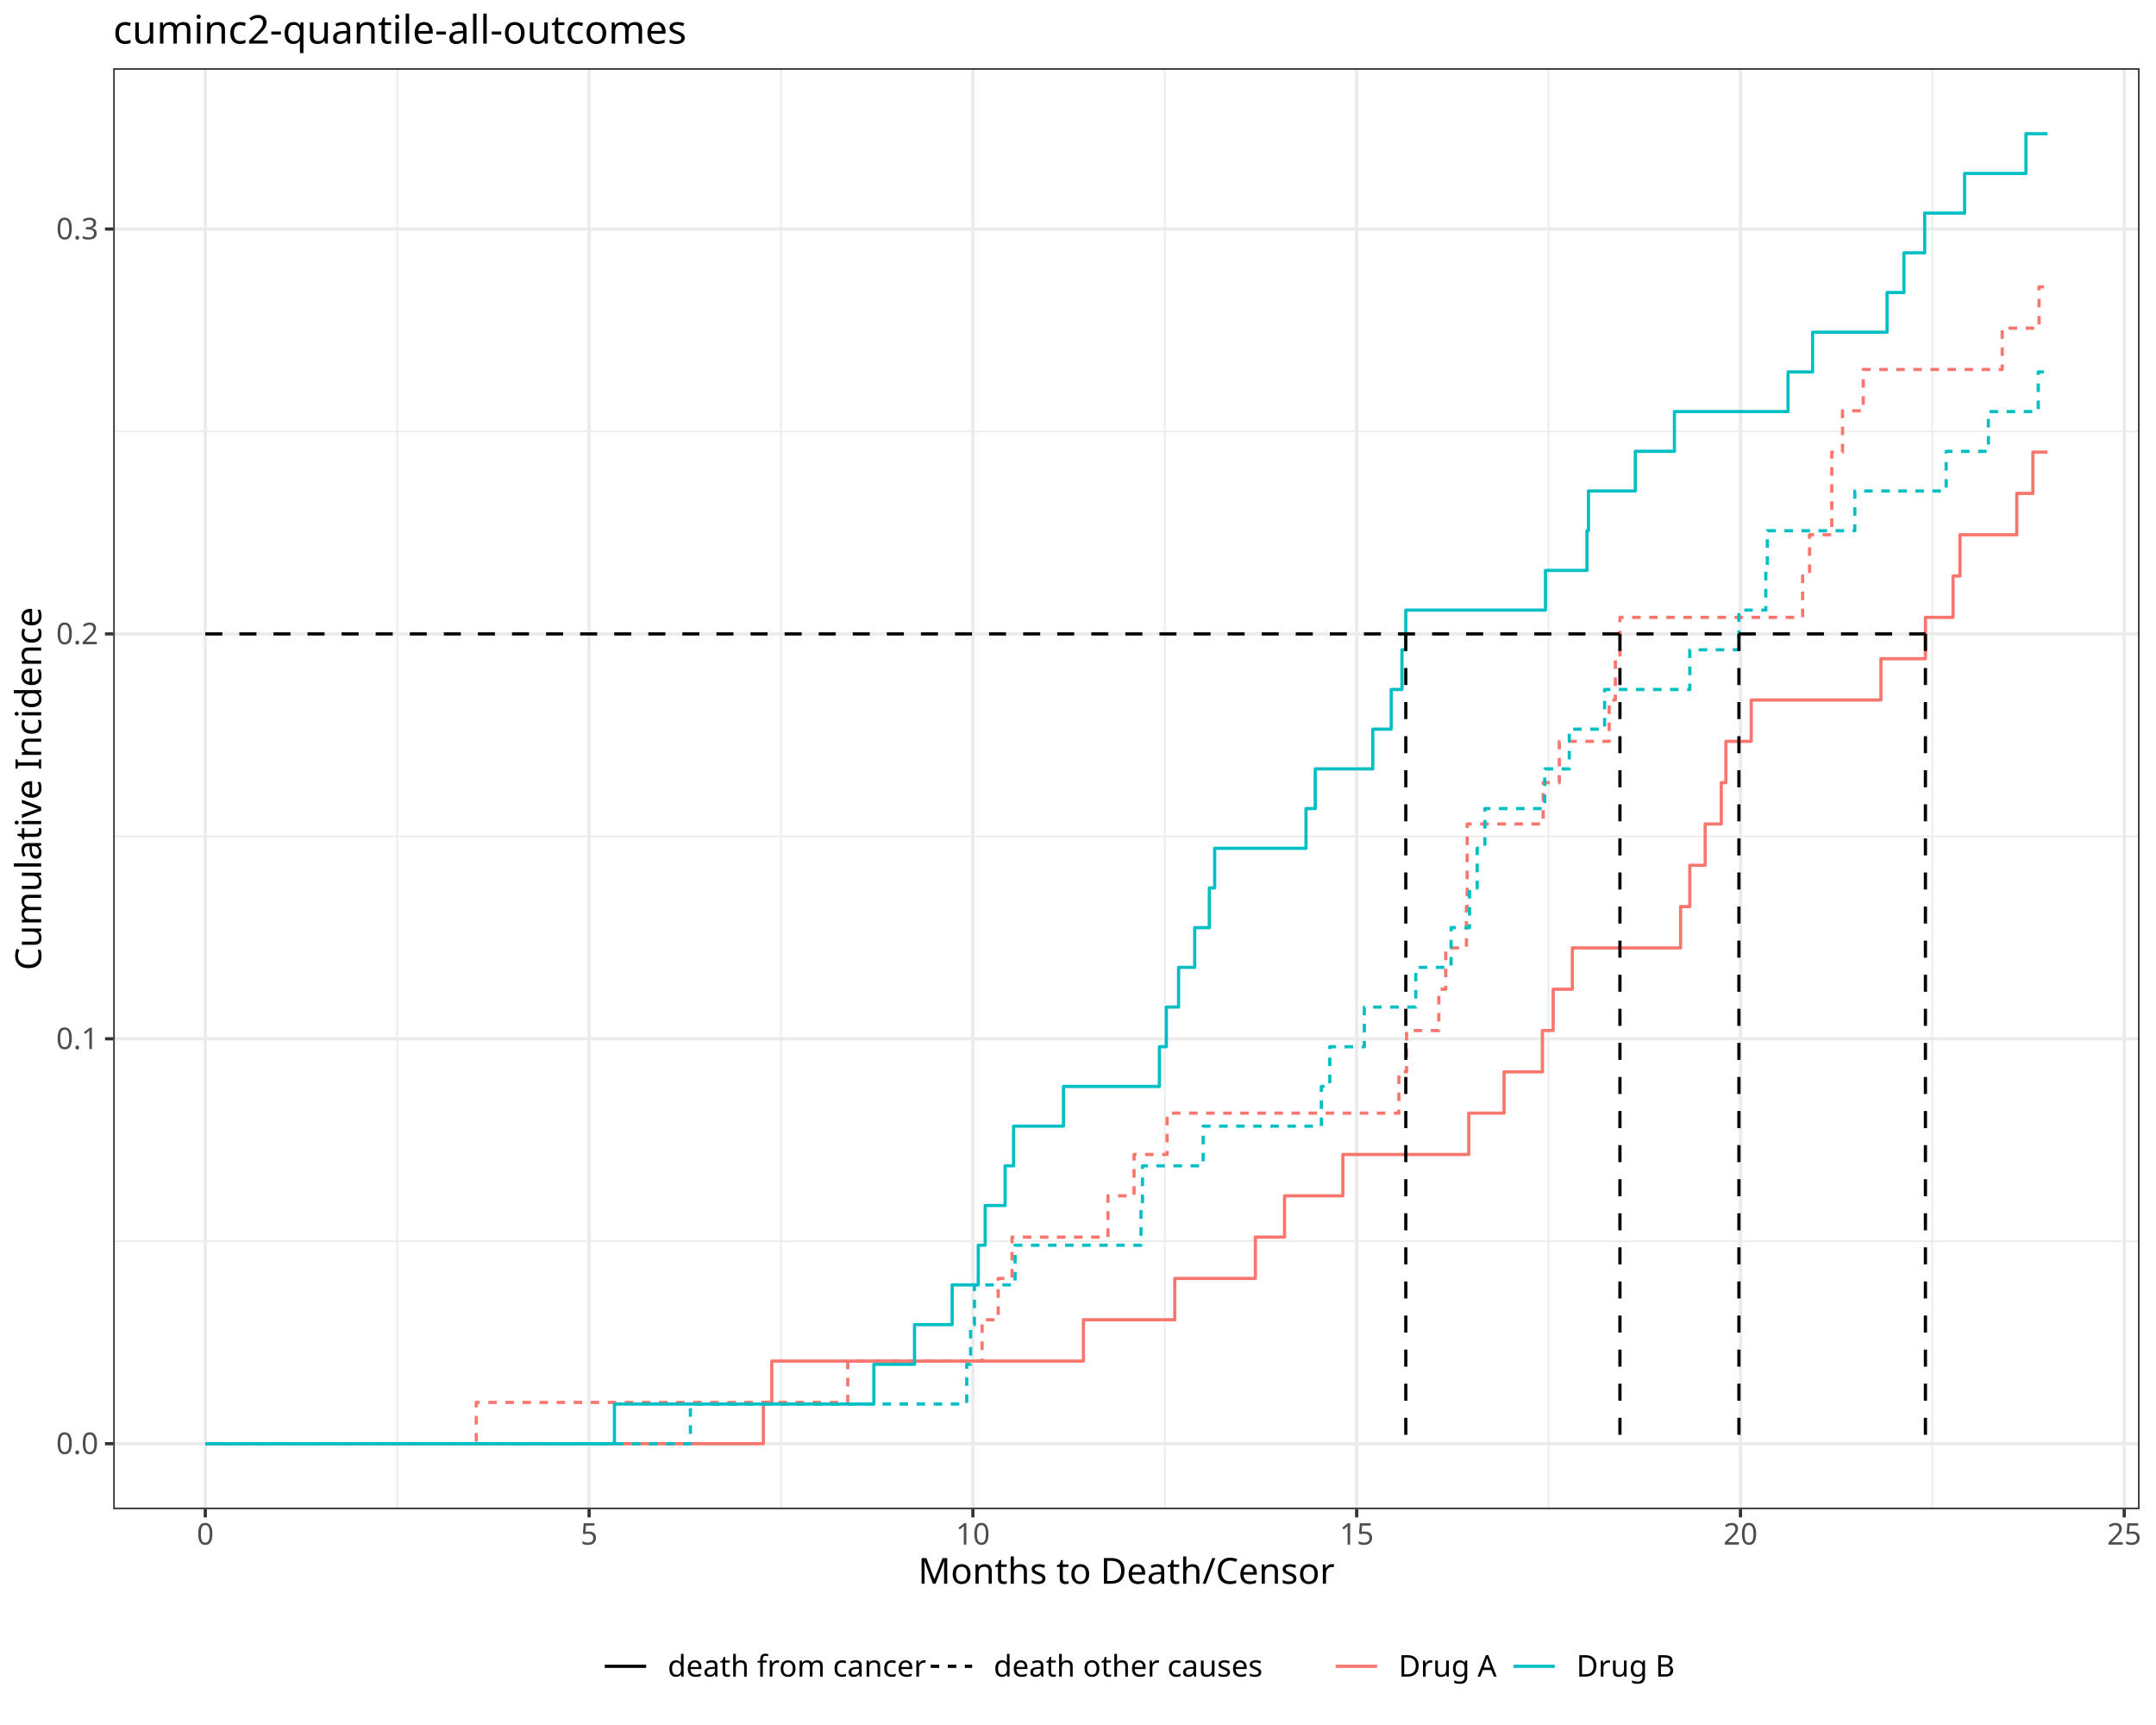
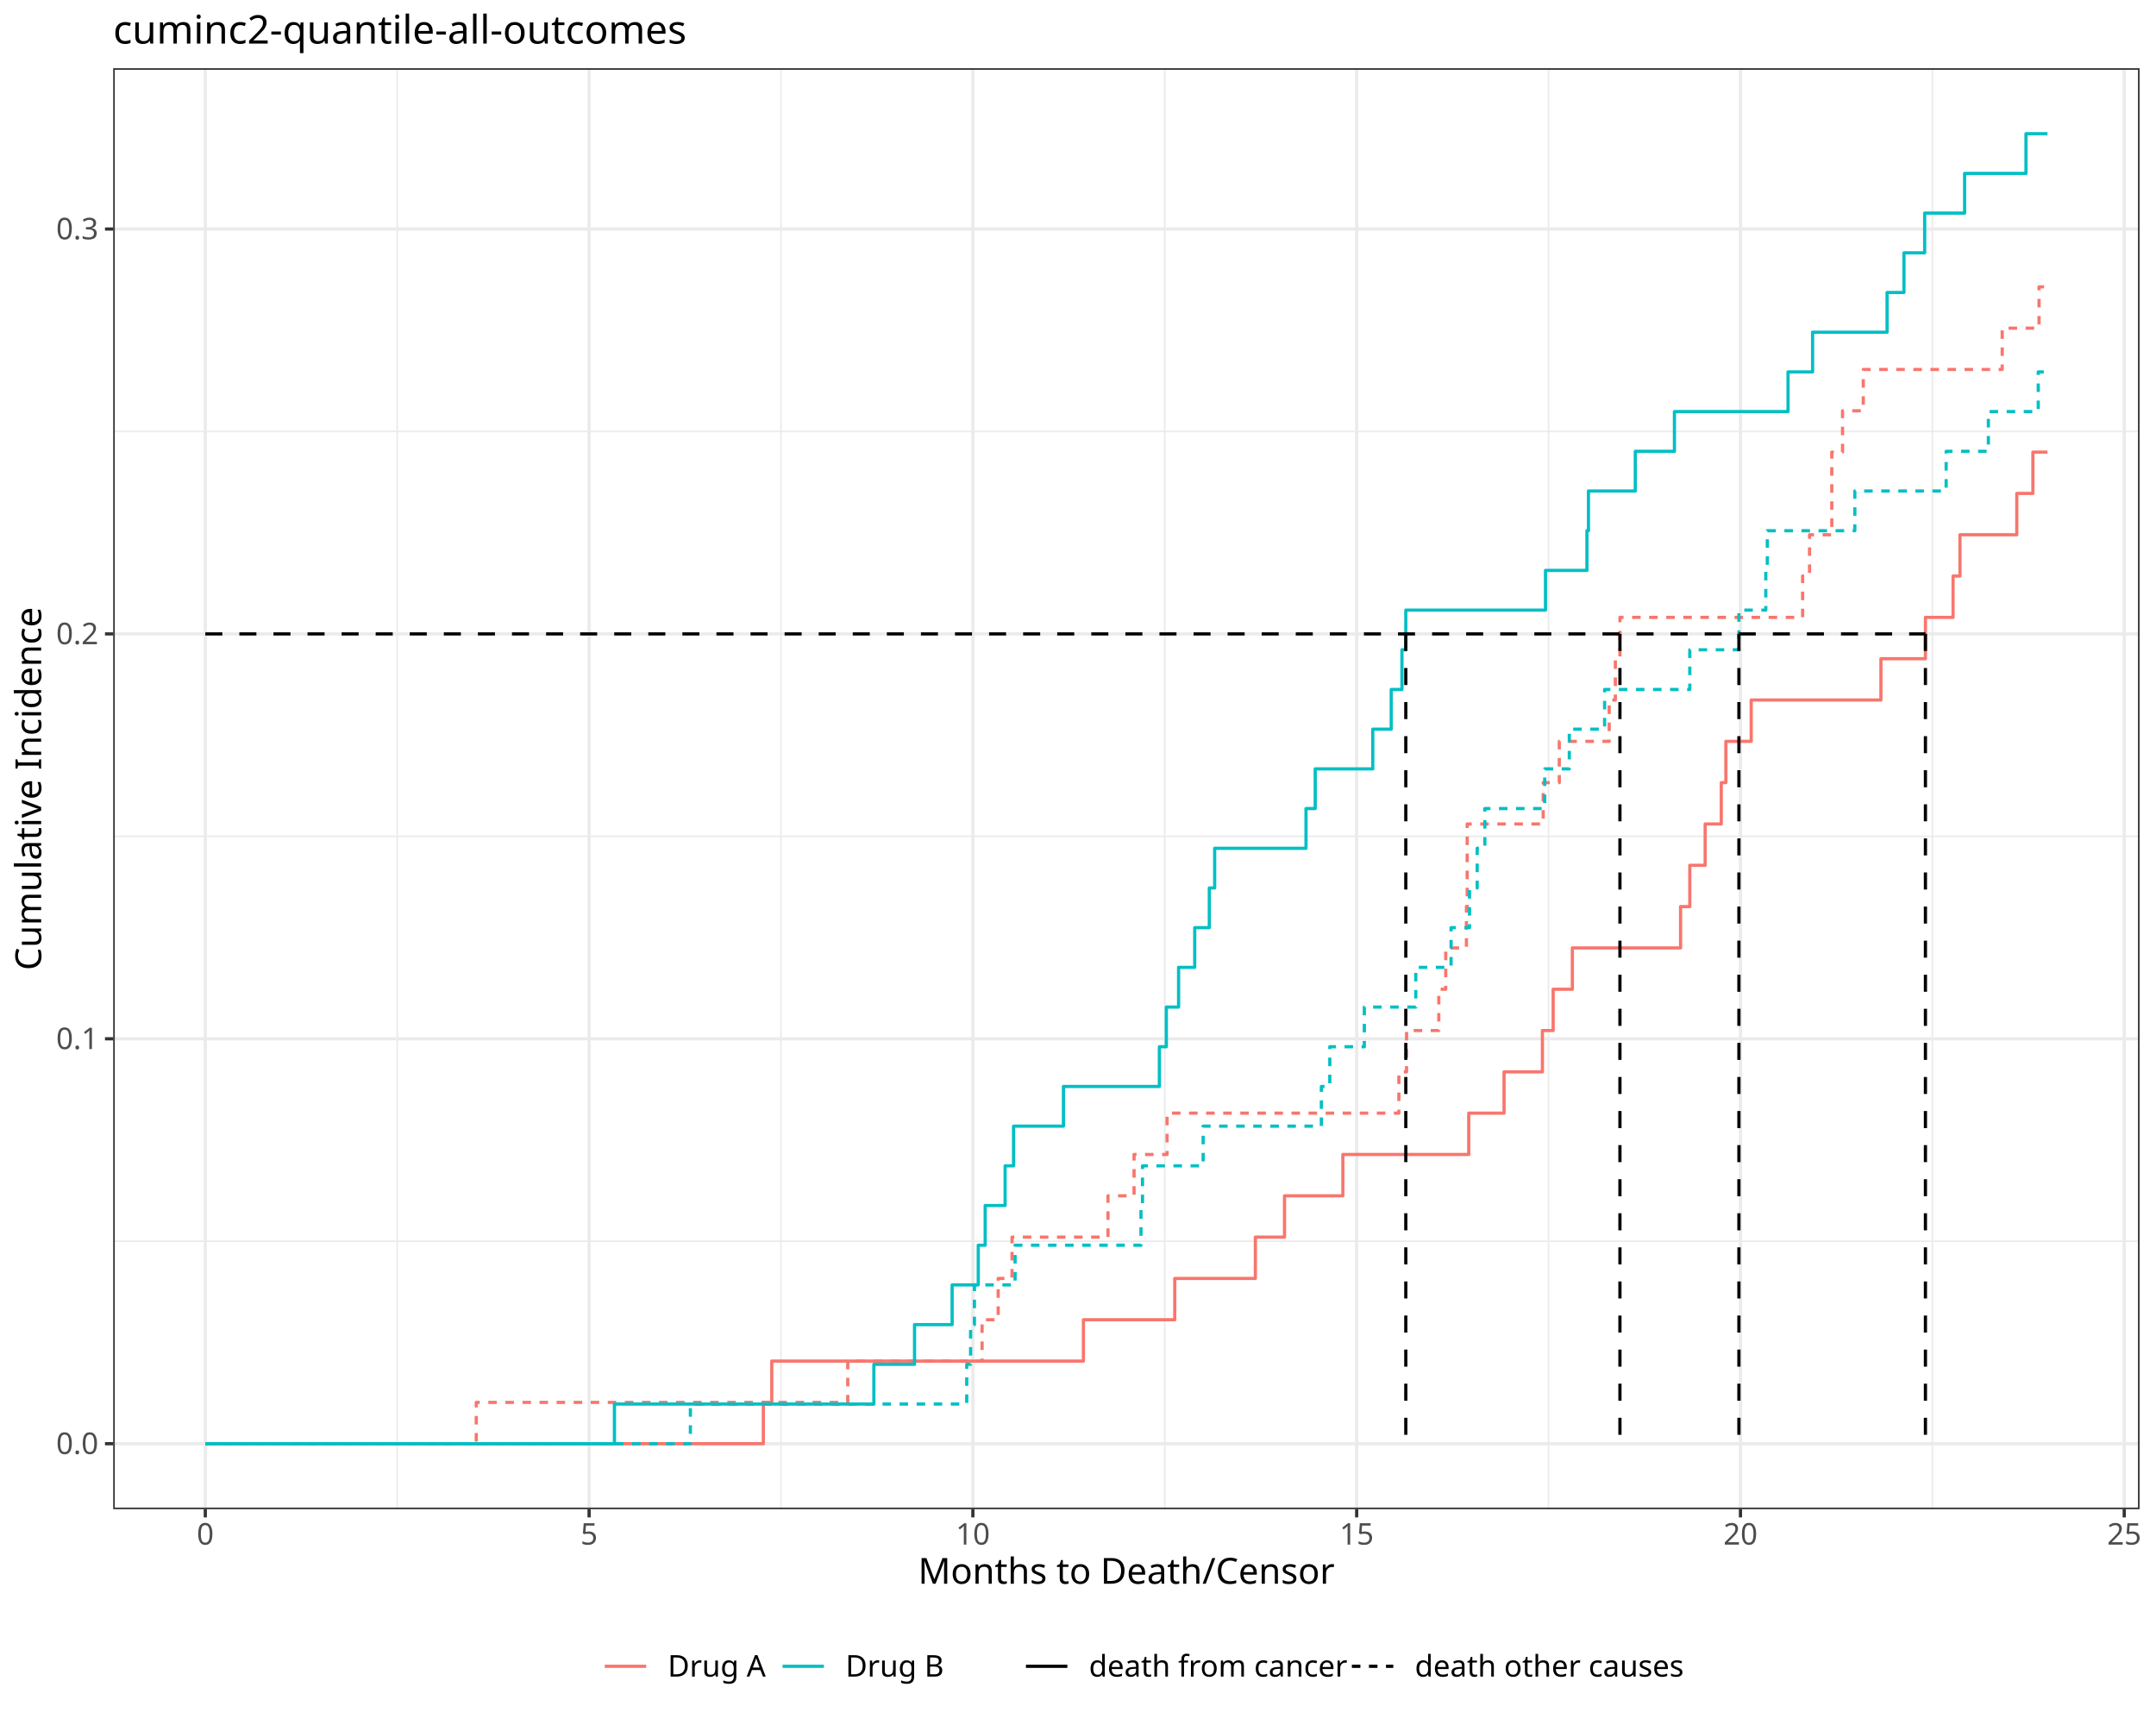
<svg xmlns="http://www.w3.org/2000/svg" class="svglite" data-engine-version="2.0" width="720.00pt" height="576.00pt" viewBox="0 0 720.00 576.00">
  <defs>
    <style type="text/css">
    .svglite line, .svglite polyline, .svglite polygon, .svglite path, .svglite rect, .svglite circle {
      fill: none;
      stroke: #000000;
      stroke-linecap: round;
      stroke-linejoin: round;
      stroke-miterlimit: 10.00;
    }
  </style>
  </defs>
  <rect width="100%" height="100%" style="stroke: none; fill: #FFFFFF;" />
  <defs>
    <clipPath id="cpMC4wMHw3MjAuMDB8MC4wMHw1NzYuMDA=">
      <rect x="0.00" y="0.00" width="720.00" height="576.00" />
    </clipPath>
  </defs>
  <g clip-path="url(#cpMC4wMHw3MjAuMDB8MC4wMHw1NzYuMDA=)">
    <rect x="0.00" y="0.00" width="720.00" height="576.00" style="stroke-width: 1.07; stroke: #FFFFFF; fill: #FFFFFF;" />
  </g>
  <defs>
    <clipPath id="cpMzcuODB8NzE0LjUyfDIyLjc4fDUwMy45NA==">
      <rect x="37.80" y="22.78" width="676.72" height="481.16" />
    </clipPath>
  </defs>
  <g clip-path="url(#cpMzcuODB8NzE0LjUyfDIyLjc4fDUwMy45NA==)">
    <rect x="37.80" y="22.78" width="676.72" height="481.16" style="stroke-width: 1.07; stroke: none; fill: #FFFFFF;" />
    <polyline points="37.80,414.47 714.52,414.47 " style="stroke-width: 0.53; stroke: #EBEBEB; stroke-linecap: butt;" />
    <polyline points="37.80,279.27 714.52,279.27 " style="stroke-width: 0.53; stroke: #EBEBEB; stroke-linecap: butt;" />
    <polyline points="37.80,144.07 714.52,144.07 " style="stroke-width: 0.53; stroke: #EBEBEB; stroke-linecap: butt;" />
    <polyline points="132.65,503.94 132.65,22.78 " style="stroke-width: 0.53; stroke: #EBEBEB; stroke-linecap: butt;" />
    <polyline points="260.81,503.94 260.81,22.78 " style="stroke-width: 0.53; stroke: #EBEBEB; stroke-linecap: butt;" />
    <polyline points="388.98,503.94 388.98,22.78 " style="stroke-width: 0.53; stroke: #EBEBEB; stroke-linecap: butt;" />
    <polyline points="517.14,503.94 517.14,22.78 " style="stroke-width: 0.53; stroke: #EBEBEB; stroke-linecap: butt;" />
    <polyline points="645.31,503.94 645.31,22.78 " style="stroke-width: 0.53; stroke: #EBEBEB; stroke-linecap: butt;" />
    <polyline points="37.80,482.07 714.52,482.07 " style="stroke-width: 1.07; stroke: #EBEBEB; stroke-linecap: butt;" />
    <polyline points="37.80,346.87 714.52,346.87 " style="stroke-width: 1.07; stroke: #EBEBEB; stroke-linecap: butt;" />
    <polyline points="37.80,211.67 714.52,211.67 " style="stroke-width: 1.07; stroke: #EBEBEB; stroke-linecap: butt;" />
    <polyline points="37.80,76.47 714.52,76.47 " style="stroke-width: 1.07; stroke: #EBEBEB; stroke-linecap: butt;" />
    <polyline points="68.56,503.94 68.56,22.78 " style="stroke-width: 1.07; stroke: #EBEBEB; stroke-linecap: butt;" />
    <polyline points="196.73,503.94 196.73,22.78 " style="stroke-width: 1.07; stroke: #EBEBEB; stroke-linecap: butt;" />
    <polyline points="324.89,503.94 324.89,22.78 " style="stroke-width: 1.07; stroke: #EBEBEB; stroke-linecap: butt;" />
    <polyline points="453.06,503.94 453.06,22.78 " style="stroke-width: 1.07; stroke: #EBEBEB; stroke-linecap: butt;" />
    <polyline points="581.23,503.94 581.23,22.78 " style="stroke-width: 1.07; stroke: #EBEBEB; stroke-linecap: butt;" />
    <polyline points="709.39,503.94 709.39,22.78 " style="stroke-width: 1.07; stroke: #EBEBEB; stroke-linecap: butt;" />
    <polyline points="68.56,482.07 159.05,482.07 159.05,482.07 254.92,482.07 254.92,468.28 257.74,468.28 257.74,454.48 283.11,454.48 283.11,454.48 327.97,454.48 327.97,454.48 333.35,454.48 333.35,454.48 337.97,454.48 337.97,454.48 361.81,454.48 361.81,440.68 370.01,440.68 370.01,440.68 378.72,440.68 378.72,440.68 389.75,440.68 389.75,440.68 392.31,440.68 392.31,426.89 419.23,426.89 419.23,413.09 428.97,413.09 428.97,399.30 448.45,399.30 448.45,385.50 467.16,385.50 467.16,385.50 469.72,385.50 469.72,385.50 480.49,385.50 480.49,385.50 482.80,385.50 482.80,385.50 489.72,385.50 489.72,385.50 489.97,385.50 489.97,385.50 490.49,385.50 490.49,371.70 502.28,371.70 502.28,357.91 515.09,357.91 515.09,344.11 515.35,344.11 515.35,344.11 518.68,344.11 518.68,330.32 520.73,330.32 520.73,330.32 525.09,330.32 525.09,316.52 537.39,316.52 537.39,316.52 539.45,316.52 539.45,316.52 540.98,316.52 540.98,316.52 561.23,316.52 561.23,302.72 564.31,302.72 564.31,288.93 569.44,288.93 569.44,275.13 574.82,275.13 574.82,261.33 576.36,261.33 576.36,247.54 584.82,247.54 584.82,233.74 601.99,233.74 601.99,233.74 604.30,233.74 604.30,233.74 611.73,233.74 611.73,233.74 615.32,233.74 615.32,233.74 622.24,233.74 622.24,233.74 628.14,233.74 628.14,219.95 643.00,219.95 643.00,206.15 652.23,206.15 652.23,192.35 654.54,192.35 654.54,178.56 668.64,178.56 668.64,178.56 673.51,178.56 673.51,164.76 678.89,164.76 678.89,150.97 680.94,150.97 680.94,150.97 683.76,150.97 683.76,150.97 " style="stroke-width: 1.07; stroke: #F8766D; stroke-linecap: butt;" />
    <polyline points="68.56,482.07 159.05,482.07 159.05,468.28 254.92,468.28 254.92,468.28 257.74,468.28 257.74,468.28 283.11,468.28 283.11,454.48 327.97,454.48 327.97,440.68 333.35,440.68 333.35,426.89 337.97,426.89 337.97,413.09 361.81,413.09 361.81,413.09 370.01,413.09 370.01,399.30 378.72,399.30 378.72,385.50 389.75,385.50 389.75,371.70 392.31,371.70 392.31,371.70 419.23,371.70 419.23,371.70 428.97,371.70 428.97,371.70 448.45,371.70 448.45,371.70 467.16,371.70 467.16,357.91 469.72,357.91 469.72,344.11 480.49,344.11 480.49,330.32 482.80,330.32 482.80,316.52 489.72,316.52 489.72,302.72 489.97,302.72 489.97,275.13 490.49,275.13 490.49,275.13 502.28,275.13 502.28,275.13 515.09,275.13 515.09,275.13 515.35,275.13 515.35,261.33 518.68,261.33 518.68,261.33 520.73,261.33 520.73,247.54 525.09,247.54 525.09,247.54 537.39,247.54 537.39,233.74 539.45,233.74 539.45,219.95 540.98,219.95 540.98,206.15 561.23,206.15 561.23,206.15 564.31,206.15 564.31,206.15 569.44,206.15 569.44,206.15 574.82,206.15 574.82,206.15 576.36,206.15 576.36,206.15 584.82,206.15 584.82,206.15 601.99,206.15 601.99,192.35 604.30,192.35 604.30,178.56 611.73,178.56 611.73,150.97 615.32,150.97 615.32,137.17 622.24,137.17 622.24,123.37 628.14,123.37 628.14,123.37 643.00,123.37 643.00,123.37 652.23,123.37 652.23,123.37 654.54,123.37 654.54,123.37 668.64,123.37 668.64,109.58 673.51,109.58 673.51,109.58 678.89,109.58 678.89,109.58 680.94,109.58 680.94,95.78 683.76,95.78 683.76,95.78 " style="stroke-width: 1.07; stroke: #F8766D; stroke-dasharray: 2.85,2.85; stroke-linecap: butt;" />
    <polyline points="68.56,482.07 205.19,482.07 205.19,468.82 230.56,468.82 230.56,468.82 291.83,468.82 291.83,455.56 305.41,455.56 305.41,442.31 317.97,442.31 317.97,429.05 322.84,429.05 322.84,429.05 324.13,429.05 324.13,429.05 325.41,429.05 325.41,429.05 326.69,429.05 326.69,415.80 329.00,415.80 329.00,402.54 335.66,402.54 335.66,389.29 338.48,389.29 338.48,376.03 338.99,376.03 338.99,376.03 355.14,376.03 355.14,362.78 381.03,362.78 381.03,362.78 381.54,362.78 381.54,362.78 387.18,362.78 387.18,349.52 389.49,349.52 389.49,336.27 393.59,336.27 393.59,323.01 398.98,323.01 398.98,309.76 401.79,309.76 401.79,309.76 403.85,309.76 403.85,296.50 405.64,296.50 405.64,283.25 436.14,283.25 436.14,269.99 439.22,269.99 439.22,256.74 441.27,256.74 441.27,256.74 444.09,256.74 444.09,256.74 455.62,256.74 455.62,256.74 458.44,256.74 458.44,243.48 464.60,243.48 464.60,230.23 468.18,230.23 468.18,216.97 469.47,216.97 469.47,203.72 472.80,203.72 472.80,203.72 484.59,203.72 484.59,203.72 490.74,203.72 490.74,203.72 493.31,203.72 493.31,203.72 495.87,203.72 495.87,203.72 515.86,203.72 515.86,203.72 516.12,203.72 516.12,190.46 524.07,190.46 524.07,190.46 529.96,190.46 529.96,177.21 530.47,177.21 530.47,163.95 535.86,163.95 535.86,163.95 546.11,163.95 546.11,150.70 559.18,150.70 559.18,137.44 564.31,137.44 564.31,137.44 580.71,137.44 580.71,137.44 589.69,137.44 589.69,137.44 590.20,137.44 590.20,137.44 597.12,137.44 597.12,124.19 605.32,124.19 605.32,110.93 619.42,110.93 619.42,110.93 630.19,110.93 630.19,97.67 635.83,97.67 635.83,84.42 642.75,84.42 642.75,71.16 649.92,71.16 649.92,71.16 656.08,71.16 656.08,57.91 664.02,57.91 664.02,57.91 676.58,57.91 676.58,44.65 680.68,44.65 680.68,44.65 683.76,44.65 683.76,44.65 " style="stroke-width: 1.07; stroke: #00BFC4; stroke-linecap: butt;" />
    <polyline points="68.56,482.07 205.19,482.07 205.19,482.07 230.56,482.07 230.56,468.82 291.83,468.82 291.83,468.82 305.41,468.82 305.41,468.82 317.97,468.82 317.97,468.82 322.84,468.82 322.84,455.56 324.13,455.56 324.13,442.31 325.41,442.31 325.41,429.05 326.69,429.05 326.69,429.05 329.00,429.05 329.00,429.05 335.66,429.05 335.66,429.05 338.48,429.05 338.48,429.05 338.99,429.05 338.99,415.80 355.14,415.80 355.14,415.80 381.03,415.80 381.03,402.54 381.54,402.54 381.54,389.29 387.18,389.29 387.18,389.29 389.49,389.29 389.49,389.29 393.59,389.29 393.59,389.29 398.98,389.29 398.98,389.29 401.79,389.29 401.79,376.03 403.85,376.03 403.85,376.03 405.64,376.03 405.64,376.03 436.14,376.03 436.14,376.03 439.22,376.03 439.22,376.03 441.27,376.03 441.27,362.78 444.09,362.78 444.09,349.52 455.62,349.52 455.62,336.27 458.44,336.27 458.44,336.27 464.60,336.27 464.60,336.27 468.18,336.27 468.18,336.27 469.47,336.27 469.47,336.27 472.80,336.27 472.80,323.01 484.59,323.01 484.59,309.76 490.74,309.76 490.74,296.50 493.31,296.50 493.31,283.25 495.87,283.25 495.87,269.99 515.86,269.99 515.86,256.74 516.12,256.74 516.12,256.74 524.07,256.74 524.07,243.48 529.96,243.48 529.96,243.48 530.47,243.48 530.47,243.48 535.86,243.48 535.86,230.23 546.11,230.23 546.11,230.23 559.18,230.23 559.18,230.23 564.31,230.23 564.31,216.97 580.71,216.97 580.71,203.72 589.69,203.72 589.69,190.46 590.20,190.46 590.20,177.21 597.12,177.21 597.12,177.21 605.32,177.21 605.32,177.21 619.42,177.21 619.42,163.95 630.19,163.95 630.19,163.95 635.83,163.95 635.83,163.95 642.75,163.95 642.75,163.95 649.92,163.95 649.92,150.70 656.08,150.70 656.08,150.70 664.02,150.70 664.02,137.44 676.58,137.44 676.58,137.44 680.68,137.44 680.68,124.19 683.76,124.19 683.76,124.19 " style="stroke-width: 1.07; stroke: #00BFC4; stroke-dasharray: 2.85,2.85; stroke-linecap: butt;" />
    <line x1="643.00" y1="211.67" x2="643.00" y2="482.07" style="stroke-width: 1.07; stroke-dasharray: 5.69,5.69; stroke-linecap: butt;" />
    <line x1="540.98" y1="211.67" x2="540.98" y2="482.07" style="stroke-width: 1.07; stroke-dasharray: 5.69,5.69; stroke-linecap: butt;" />
    <line x1="469.47" y1="211.67" x2="469.47" y2="482.07" style="stroke-width: 1.07; stroke-dasharray: 5.69,5.69; stroke-linecap: butt;" />
    <line x1="580.71" y1="211.67" x2="580.71" y2="482.07" style="stroke-width: 1.07; stroke-dasharray: 5.69,5.69; stroke-linecap: butt;" />
    <line x1="68.56" y1="211.67" x2="643.00" y2="211.67" style="stroke-width: 1.07; stroke-dasharray: 5.69,5.69; stroke-linecap: butt;" />
    <rect x="37.80" y="22.78" width="676.72" height="481.16" style="stroke-width: 1.07; stroke: #333333;" />
  </g>
  <g clip-path="url(#cpMC4wMHw3MjAuMDB8MC4wMHw1NzYuMDA=)">
    <text x="32.87" y="485.51" text-anchor="end" style="font-size: 10.00px; fill: #4D4D4D; font-family: sans;" textLength="13.90px" lengthAdjust="spacingAndGlyphs">0.0</text>
    <text x="32.87" y="350.31" text-anchor="end" style="font-size: 10.00px; fill: #4D4D4D; font-family: sans;" textLength="13.90px" lengthAdjust="spacingAndGlyphs">0.1</text>
    <text x="32.87" y="215.11" text-anchor="end" style="font-size: 10.00px; fill: #4D4D4D; font-family: sans;" textLength="13.90px" lengthAdjust="spacingAndGlyphs">0.2</text>
    <text x="32.87" y="79.91" text-anchor="end" style="font-size: 10.00px; fill: #4D4D4D; font-family: sans;" textLength="13.90px" lengthAdjust="spacingAndGlyphs">0.3</text>
    <polyline points="35.06,482.07 37.80,482.07 " style="stroke-width: 1.07; stroke: #333333; stroke-linecap: butt;" />
    <polyline points="35.06,346.87 37.80,346.87 " style="stroke-width: 1.07; stroke: #333333; stroke-linecap: butt;" />
    <polyline points="35.06,211.67 37.80,211.67 " style="stroke-width: 1.07; stroke: #333333; stroke-linecap: butt;" />
    <polyline points="35.06,76.47 37.80,76.47 " style="stroke-width: 1.07; stroke: #333333; stroke-linecap: butt;" />
    <polyline points="68.56,506.68 68.56,503.94 " style="stroke-width: 1.07; stroke: #333333; stroke-linecap: butt;" />
    <polyline points="196.73,506.68 196.73,503.94 " style="stroke-width: 1.07; stroke: #333333; stroke-linecap: butt;" />
    <polyline points="324.89,506.68 324.89,503.94 " style="stroke-width: 1.07; stroke: #333333; stroke-linecap: butt;" />
    <polyline points="453.06,506.68 453.06,503.94 " style="stroke-width: 1.07; stroke: #333333; stroke-linecap: butt;" />
    <polyline points="581.23,506.68 581.23,503.94 " style="stroke-width: 1.07; stroke: #333333; stroke-linecap: butt;" />
    <polyline points="709.39,506.68 709.39,503.94 " style="stroke-width: 1.07; stroke: #333333; stroke-linecap: butt;" />
    <text x="68.56" y="515.76" text-anchor="middle" style="font-size: 10.00px; fill: #4D4D4D; font-family: sans;" textLength="5.56px" lengthAdjust="spacingAndGlyphs">0</text>
    <text x="196.73" y="515.76" text-anchor="middle" style="font-size: 10.00px; fill: #4D4D4D; font-family: sans;" textLength="5.56px" lengthAdjust="spacingAndGlyphs">5</text>
    <text x="324.89" y="515.76" text-anchor="middle" style="font-size: 10.00px; fill: #4D4D4D; font-family: sans;" textLength="11.12px" lengthAdjust="spacingAndGlyphs">10</text>
    <text x="453.06" y="515.76" text-anchor="middle" style="font-size: 10.00px; fill: #4D4D4D; font-family: sans;" textLength="11.12px" lengthAdjust="spacingAndGlyphs">15</text>
    <text x="581.23" y="515.76" text-anchor="middle" style="font-size: 10.00px; fill: #4D4D4D; font-family: sans;" textLength="11.12px" lengthAdjust="spacingAndGlyphs">20</text>
    <text x="709.39" y="515.76" text-anchor="middle" style="font-size: 10.00px; fill: #4D4D4D; font-family: sans;" textLength="11.12px" lengthAdjust="spacingAndGlyphs">25</text>
    <text x="376.16" y="528.83" text-anchor="middle" style="font-size: 12.00px; font-family: sans;" textLength="130.09px" lengthAdjust="spacingAndGlyphs">Months to Death/Censor</text>
    <text transform="translate(13.74,263.36) rotate(-90)" text-anchor="middle" style="font-size: 12.00px; font-family: sans;" textLength="114.75px" lengthAdjust="spacingAndGlyphs">Cumulative Incidence</text>
-     <rect x="189.28" y="542.28" width="233.12" height="28.24" style="stroke-width: 1.07; stroke: none; fill: #FFFFFF;" />
+     <rect x="189.28" y="542.28" width="129.69" height="28.24" style="stroke-width: 1.07; stroke: none; fill: #FFFFFF;" />
    <rect x="200.23" y="547.76" width="17.28" height="17.28" style="stroke-width: 1.07; stroke: none; fill: #FFFFFF;" />
-     <line x1="201.96" y1="556.40" x2="215.79" y2="556.40" style="stroke-width: 1.07; stroke-linecap: butt;" />
-     <rect x="309.08" y="547.76" width="17.28" height="17.28" style="stroke-width: 1.07; stroke: none; fill: #FFFFFF;" />
-     <line x1="310.81" y1="556.40" x2="324.64" y2="556.40" style="stroke-width: 1.07; stroke-dasharray: 2.85,2.85; stroke-linecap: butt;" />
-     <text x="222.99" y="559.84" style="font-size: 10.00px; font-family: sans;" textLength="80.61px" lengthAdjust="spacingAndGlyphs">death from cancer</text>
-     <text x="331.84" y="559.84" style="font-size: 10.00px; font-family: sans;" textLength="85.07px" lengthAdjust="spacingAndGlyphs">death other causes</text>
-     <rect x="433.35" y="542.28" width="129.69" height="28.24" style="stroke-width: 1.07; stroke: none; fill: #FFFFFF;" />
-     <rect x="444.31" y="547.76" width="17.28" height="17.28" style="stroke-width: 1.07; stroke: none; fill: #FFFFFF;" />
-     <line x1="446.04" y1="556.40" x2="459.87" y2="556.40" style="stroke-width: 1.07; stroke: #F8766D; stroke-linecap: butt;" />
-     <rect x="503.68" y="547.76" width="17.28" height="17.28" style="stroke-width: 1.07; stroke: none; fill: #FFFFFF;" />
-     <line x1="505.41" y1="556.40" x2="519.23" y2="556.40" style="stroke-width: 1.07; stroke: #00BFC4; stroke-linecap: butt;" />
-     <text x="467.07" y="559.84" style="font-size: 10.00px; font-family: sans;" textLength="31.13px" lengthAdjust="spacingAndGlyphs">Drug A</text>
-     <text x="526.44" y="559.84" style="font-size: 10.00px; font-family: sans;" textLength="31.13px" lengthAdjust="spacingAndGlyphs">Drug B</text>
+     <line x1="201.96" y1="556.40" x2="215.79" y2="556.40" style="stroke-width: 1.07; stroke: #F8766D; stroke-linecap: butt;" />
+     <rect x="259.60" y="547.76" width="17.28" height="17.28" style="stroke-width: 1.07; stroke: none; fill: #FFFFFF;" />
+     <line x1="261.33" y1="556.40" x2="275.15" y2="556.40" style="stroke-width: 1.07; stroke: #00BFC4; stroke-linecap: butt;" />
+     <text x="222.99" y="559.84" style="font-size: 10.00px; font-family: sans;" textLength="31.13px" lengthAdjust="spacingAndGlyphs">Drug A</text>
+     <text x="282.36" y="559.84" style="font-size: 10.00px; font-family: sans;" textLength="31.13px" lengthAdjust="spacingAndGlyphs">Drug B</text>
+     <rect x="329.93" y="542.28" width="233.12" height="28.24" style="stroke-width: 1.07; stroke: none; fill: #FFFFFF;" />
+     <rect x="340.89" y="547.76" width="17.28" height="17.28" style="stroke-width: 1.07; stroke: none; fill: #FFFFFF;" />
+     <line x1="342.61" y1="556.40" x2="356.44" y2="556.40" style="stroke-width: 1.07; stroke-linecap: butt;" />
+     <rect x="449.73" y="547.76" width="17.28" height="17.28" style="stroke-width: 1.07; stroke: none; fill: #FFFFFF;" />
+     <line x1="451.46" y1="556.40" x2="465.29" y2="556.40" style="stroke-width: 1.07; stroke-dasharray: 2.85,2.85; stroke-linecap: butt;" />
+     <text x="363.65" y="559.84" style="font-size: 10.00px; font-family: sans;" textLength="80.61px" lengthAdjust="spacingAndGlyphs">death from cancer</text>
+     <text x="472.49" y="559.84" style="font-size: 10.00px; font-family: sans;" textLength="85.07px" lengthAdjust="spacingAndGlyphs">death other causes</text>
    <text x="37.80" y="14.56" style="font-size: 13.20px; font-family: sans;" textLength="179.04px" lengthAdjust="spacingAndGlyphs">cuminc2-quantile-all-outcomes</text>
  </g>
</svg>
